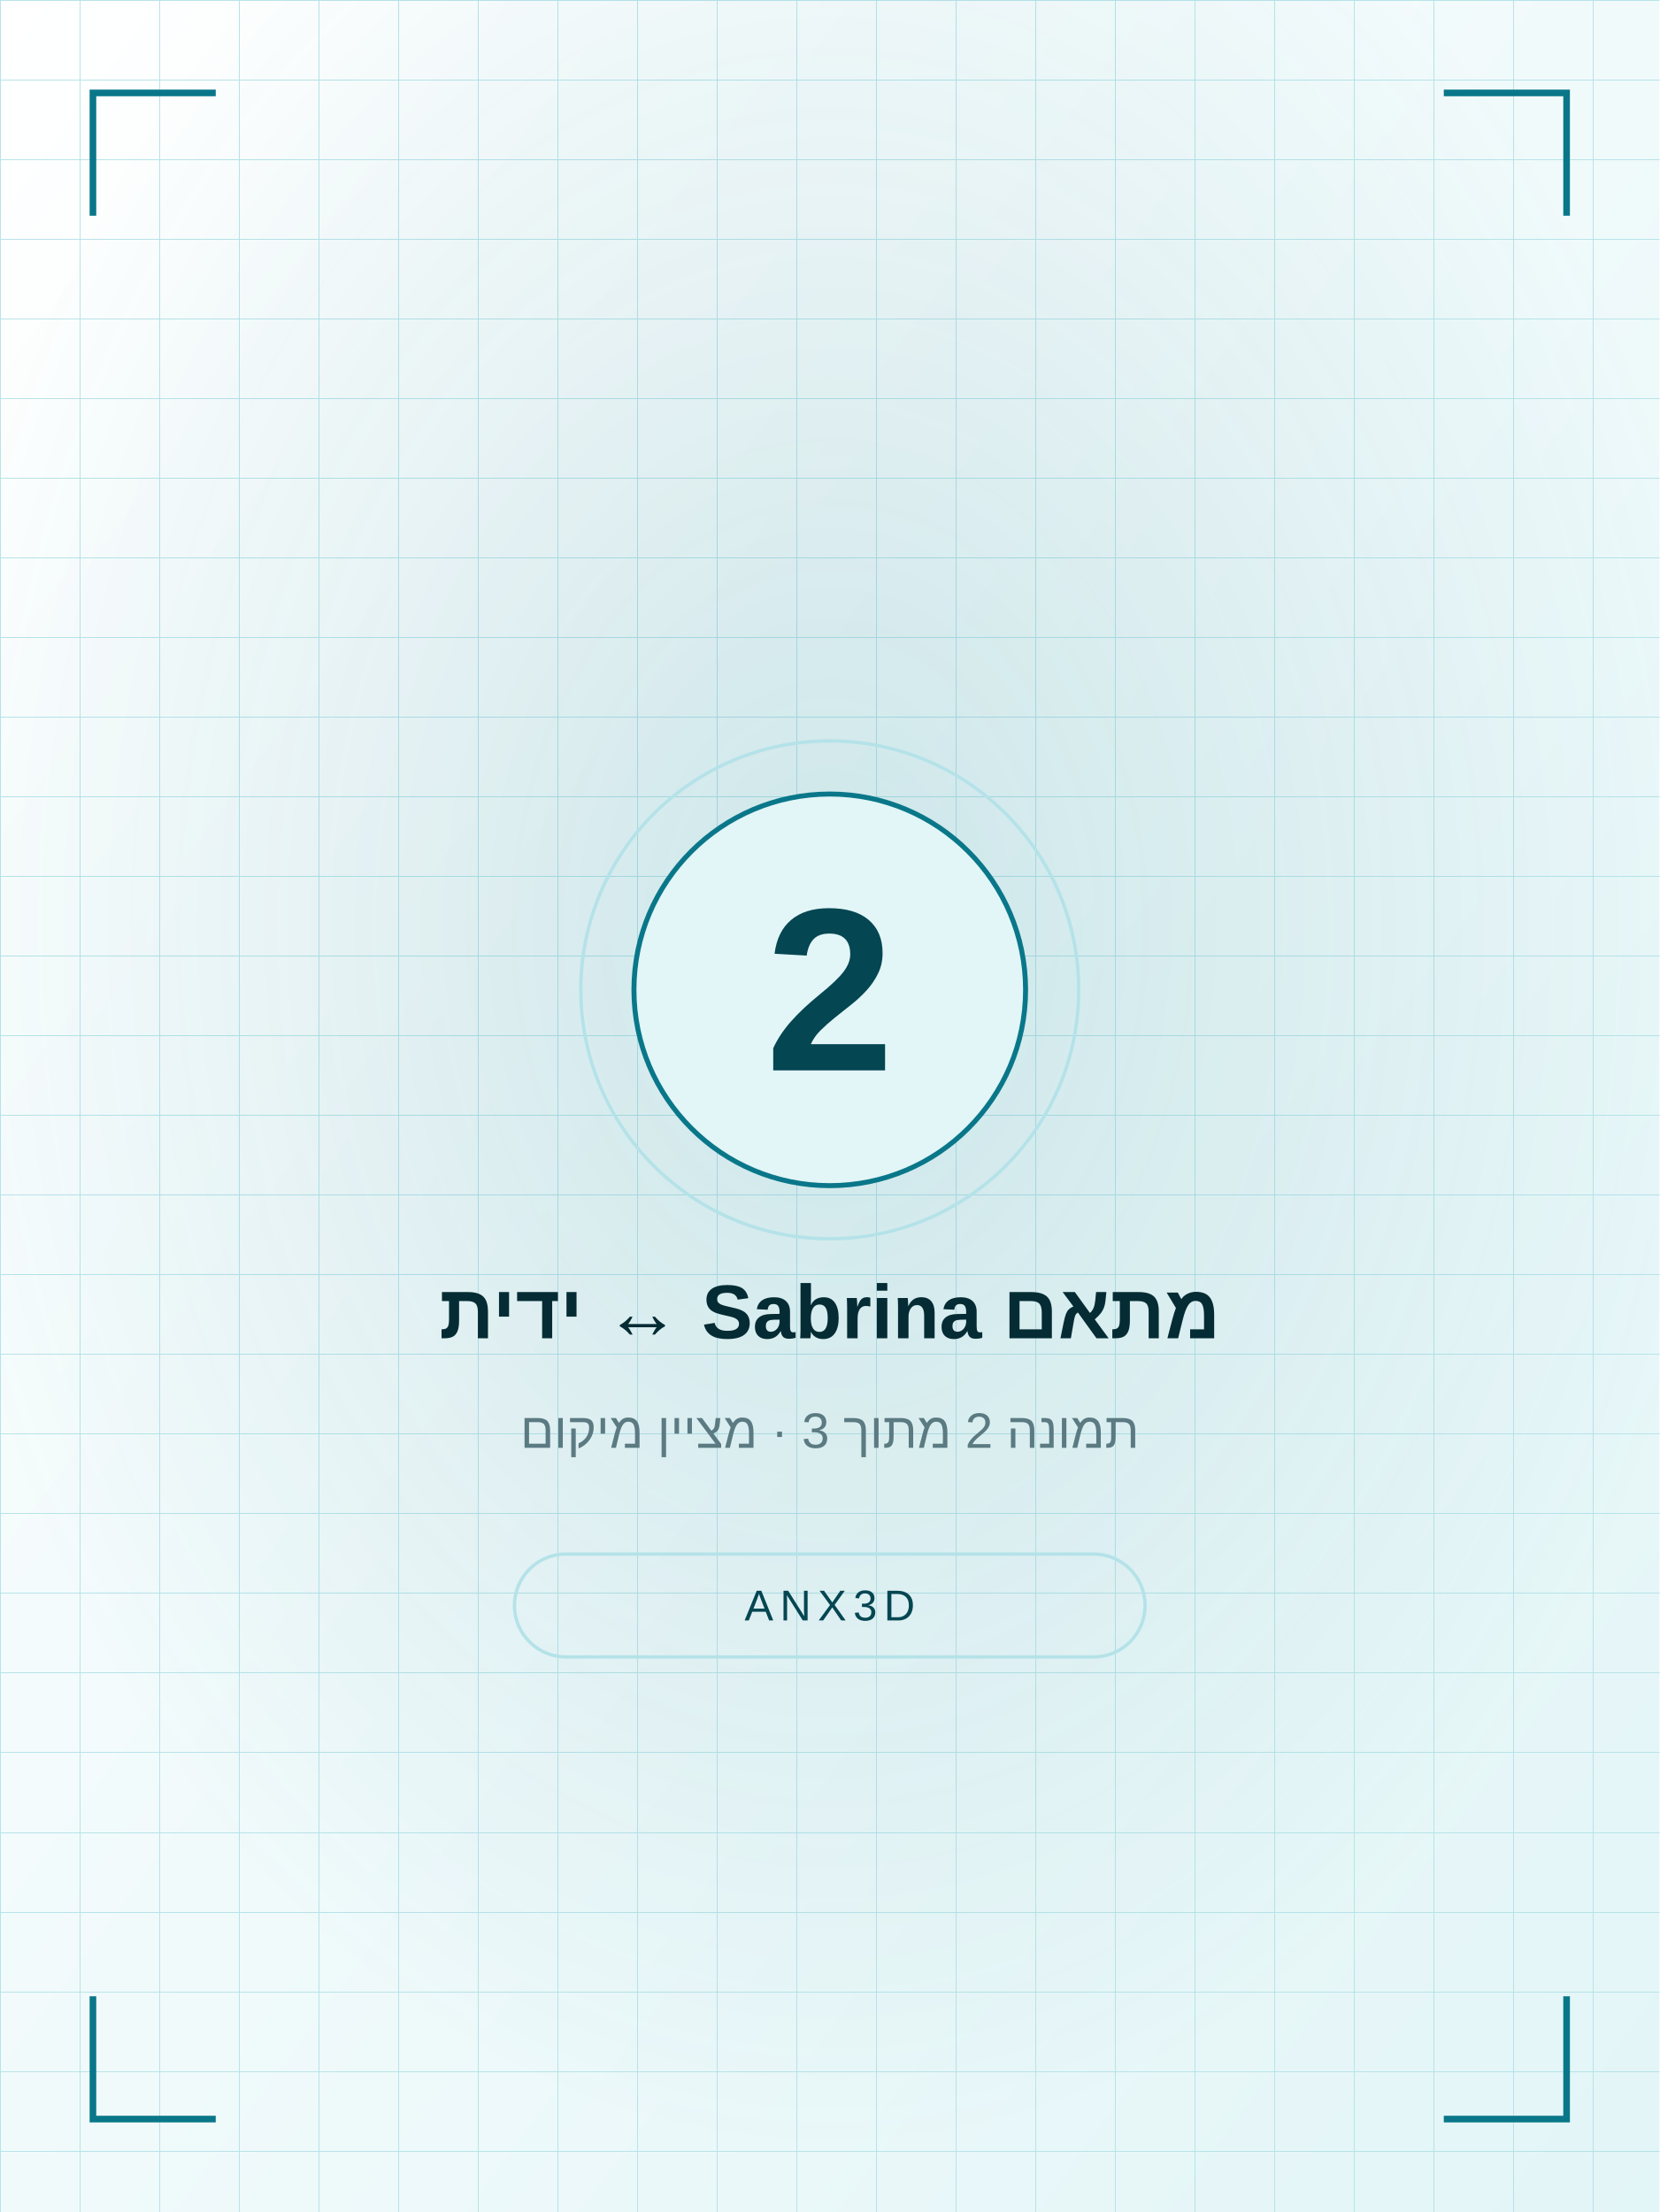
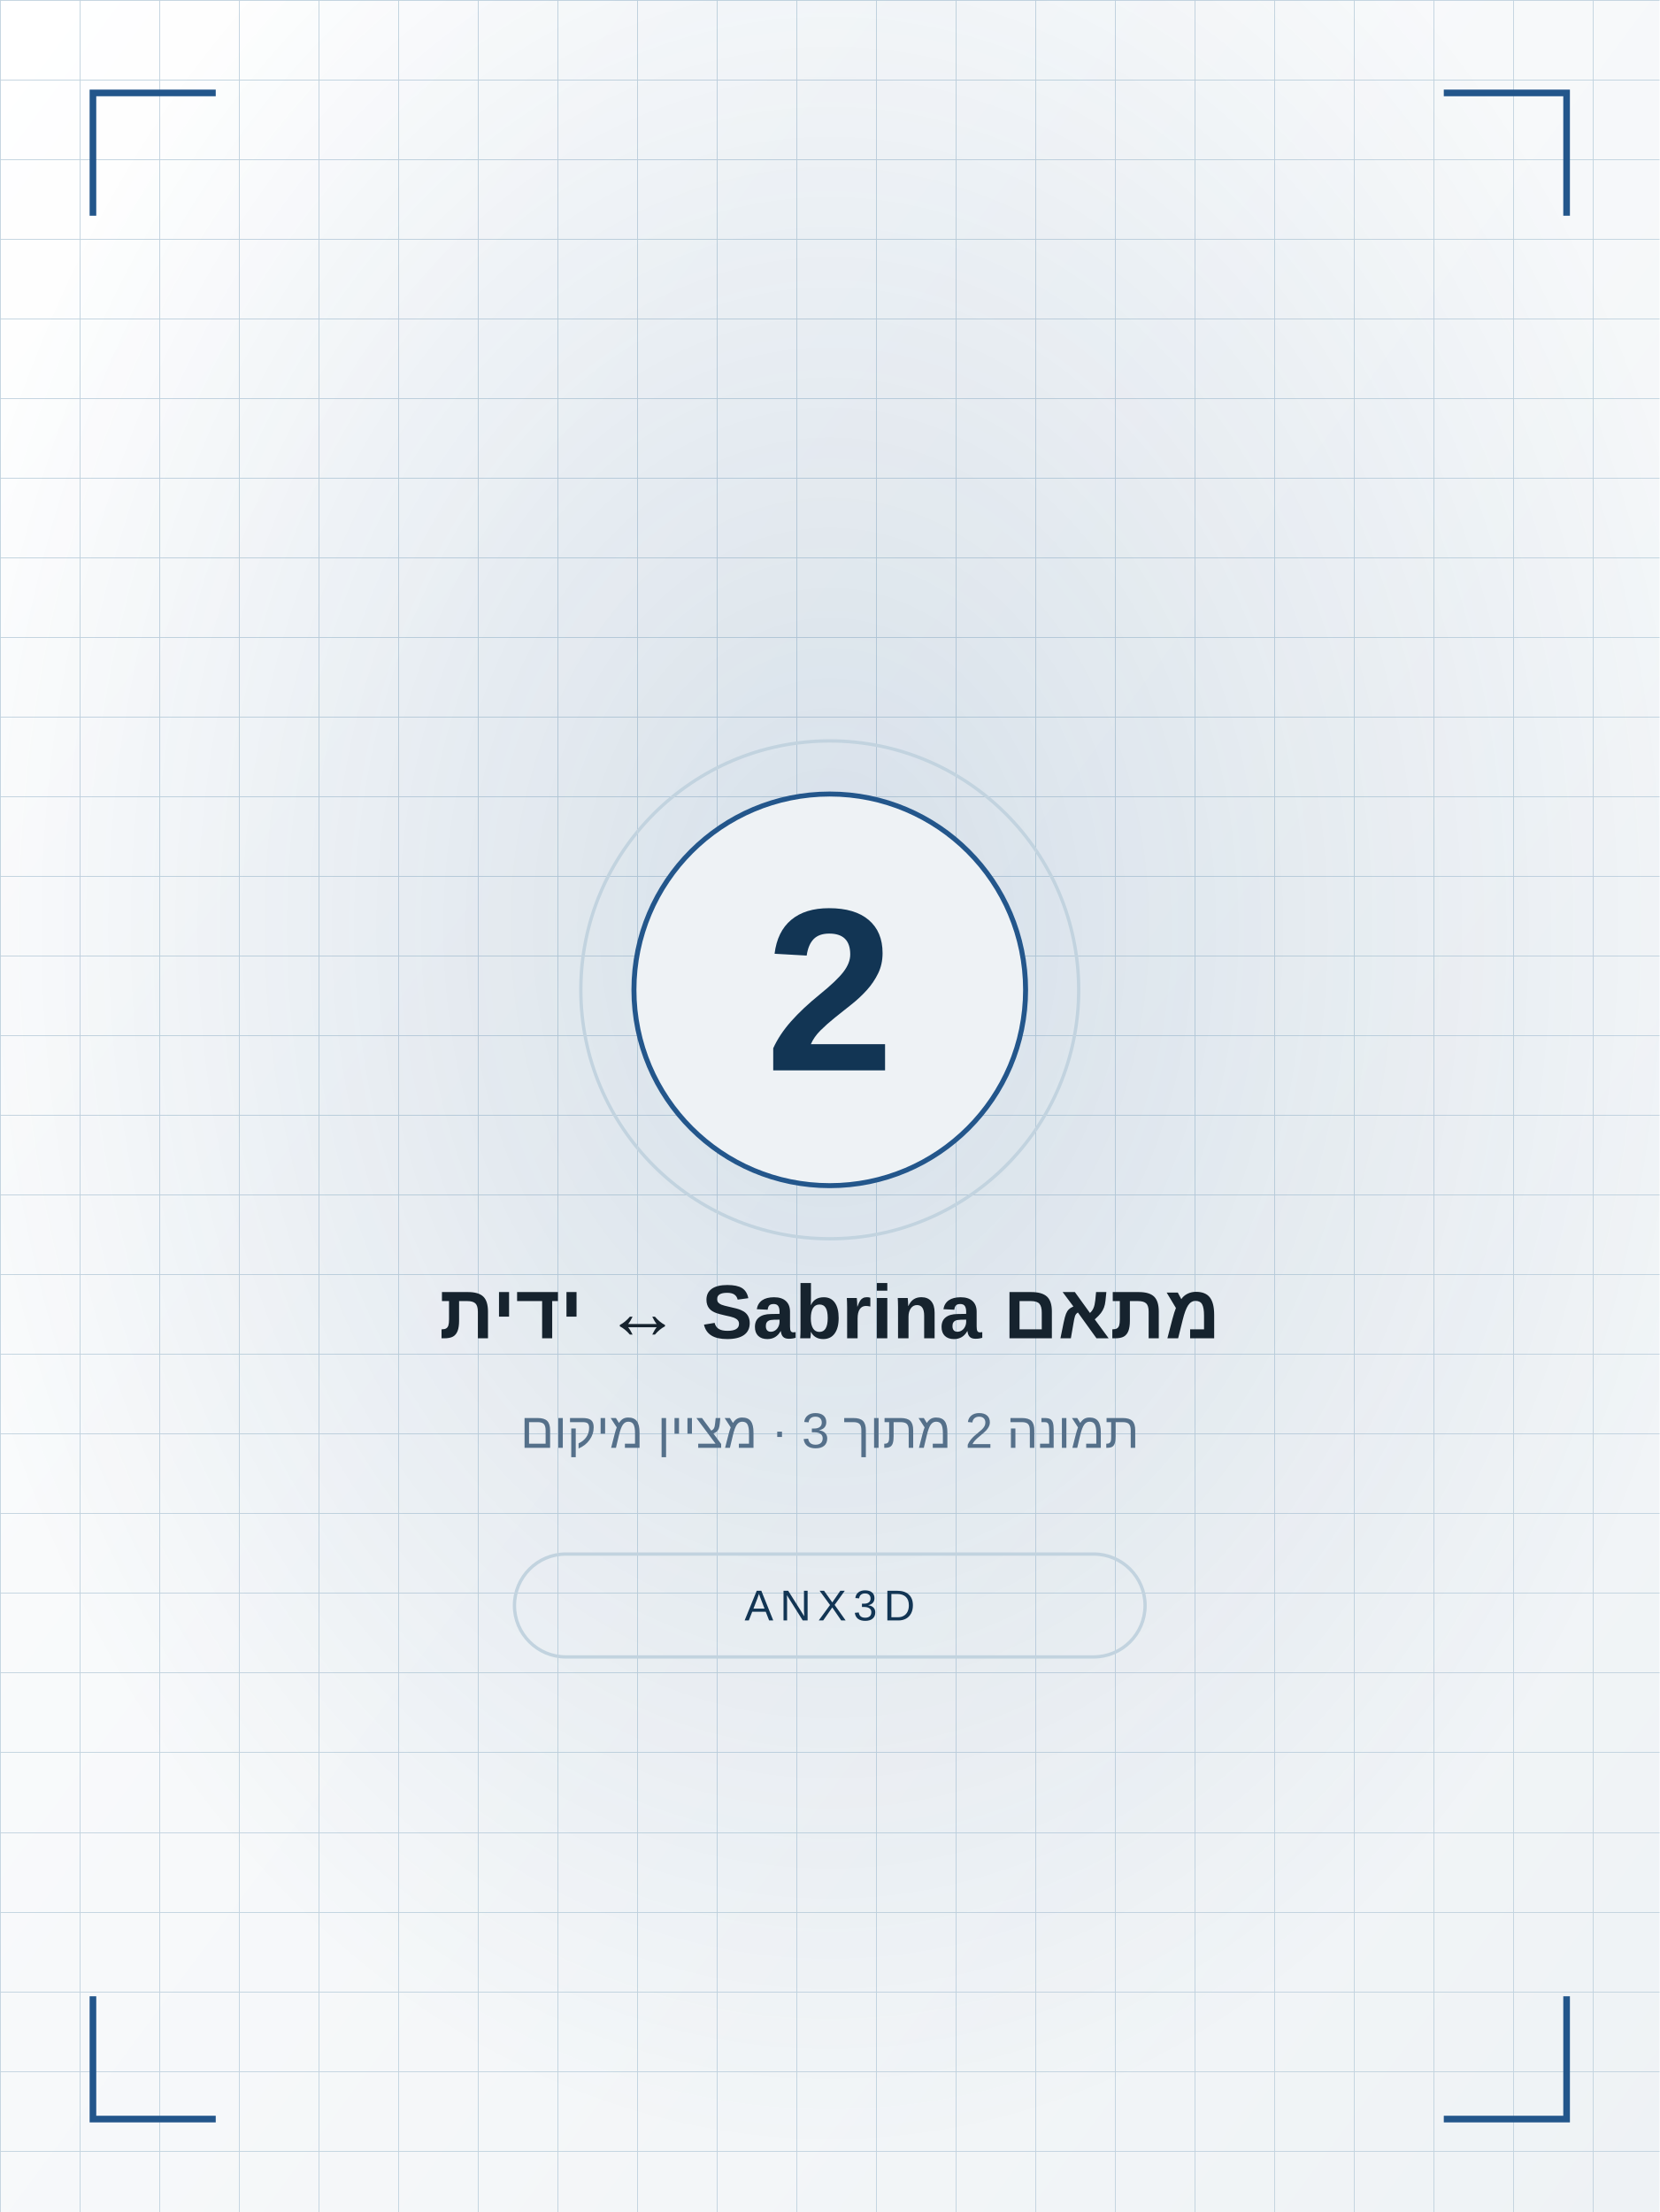
<svg xmlns="http://www.w3.org/2000/svg" width="1000" height="1333" viewBox="0 0 1000 1333" role="img" aria-label="מתאם Sabrina ↔ ידית — תמונה 2 מתוך 3 (מציין מיקום)">
  <defs>
    <linearGradient id="bg" x1="0" y1="0" x2="1" y2="1">
      <stop offset="0%" stop-color="#ffffff" />
-       <stop offset="100%" stop-color="#e2f5f7" />
+       <stop offset="100%" stop-color="#eef2f5" />
    </linearGradient>
    <pattern id="grid" width="48" height="48" patternUnits="userSpaceOnUse">
-       <path d="M48 0H0V48" fill="none" stroke="#b4e2e8" stroke-width="1" />
+       <path d="M48 0H0V48" fill="none" stroke="#c2d3df" stroke-width="1" />
    </pattern>
    <radialGradient id="glow" cx="50%" cy="42%" r="55%">
-       <stop offset="0%" stop-color="#097789" stop-opacity="0.16" />
-       <stop offset="100%" stop-color="#097789" stop-opacity="0" />
+       <stop offset="0%" stop-color="#23568b" stop-opacity="0.16" />
+       <stop offset="100%" stop-color="#23568b" stop-opacity="0" />
    </radialGradient>
  </defs>
  <rect width="1000" height="1333" fill="url(#bg)" />
  <rect width="1000" height="1333" fill="url(#grid)" />
  <rect width="1000" height="1333" fill="url(#glow)" />
-   <path d="M56 128V56h72" fill="none" stroke="#097789" stroke-width="4" stroke-linecap="square" />
-   <path d="M872 56h72v72" fill="none" stroke="#097789" stroke-width="4" stroke-linecap="square" />
-   <path d="M944 1205v72h-72" fill="none" stroke="#097789" stroke-width="4" stroke-linecap="square" />
-   <path d="M128 1277H56v-72" fill="none" stroke="#097789" stroke-width="4" stroke-linecap="square" />
-   <circle cx="500" cy="596.5" r="150" fill="none" stroke="#b4e2e8" stroke-width="2" />
-   <circle cx="500" cy="596.5" r="118" fill="#e2f5f7" stroke="#097789" stroke-width="3" />
-   <text x="500" y="596.5" text-anchor="middle" dominant-baseline="central" font-family="Heebo, Arial, sans-serif" font-size="140" font-weight="700" fill="#044652">2</text>
-   <text x="500" y="806.5" text-anchor="middle" direction="rtl" font-family="Heebo, Arial, sans-serif" font-size="46" font-weight="700" fill="#052c34">מתאם Sabrina ↔ ידית</text>
-   <text x="500" y="872.5" text-anchor="middle" direction="rtl" font-family="Heebo, Arial, sans-serif" font-size="30" fill="#5b7a82">תמונה 2 מתוך 3 · מציין מיקום</text>
-   <rect x="310" y="936.5" width="380" height="62" rx="31" fill="none" stroke="#b4e2e8" stroke-width="2" />
-   <text x="500" y="967.5" text-anchor="middle" dominant-baseline="central" font-family="Heebo, Arial, sans-serif" font-size="26" letter-spacing="4" fill="#044652">ANX3D</text>
+   <path d="M56 128V56h72" fill="none" stroke="#23568b" stroke-width="4" stroke-linecap="square" />
+   <path d="M872 56h72v72" fill="none" stroke="#23568b" stroke-width="4" stroke-linecap="square" />
+   <path d="M944 1205v72h-72" fill="none" stroke="#23568b" stroke-width="4" stroke-linecap="square" />
+   <path d="M128 1277H56v-72" fill="none" stroke="#23568b" stroke-width="4" stroke-linecap="square" />
+   <circle cx="500" cy="596.5" r="150" fill="none" stroke="#c2d3df" stroke-width="2" />
+   <circle cx="500" cy="596.5" r="118" fill="#eef2f5" stroke="#23568b" stroke-width="3" />
+   <text x="500" y="596.5" text-anchor="middle" dominant-baseline="central" font-family="Heebo, Arial, sans-serif" font-size="140" font-weight="700" fill="#123554">2</text>
+   <text x="500" y="806.5" text-anchor="middle" direction="rtl" font-family="Heebo, Arial, sans-serif" font-size="46" font-weight="700" fill="#16232e">מתאם Sabrina ↔ ידית</text>
+   <text x="500" y="872.5" text-anchor="middle" direction="rtl" font-family="Heebo, Arial, sans-serif" font-size="30" fill="#55708a">תמונה 2 מתוך 3 · מציין מיקום</text>
+   <rect x="310" y="936.5" width="380" height="62" rx="31" fill="none" stroke="#c2d3df" stroke-width="2" />
+   <text x="500" y="967.5" text-anchor="middle" dominant-baseline="central" font-family="Heebo, Arial, sans-serif" font-size="26" letter-spacing="4" fill="#123554">ANX3D</text>
</svg>
